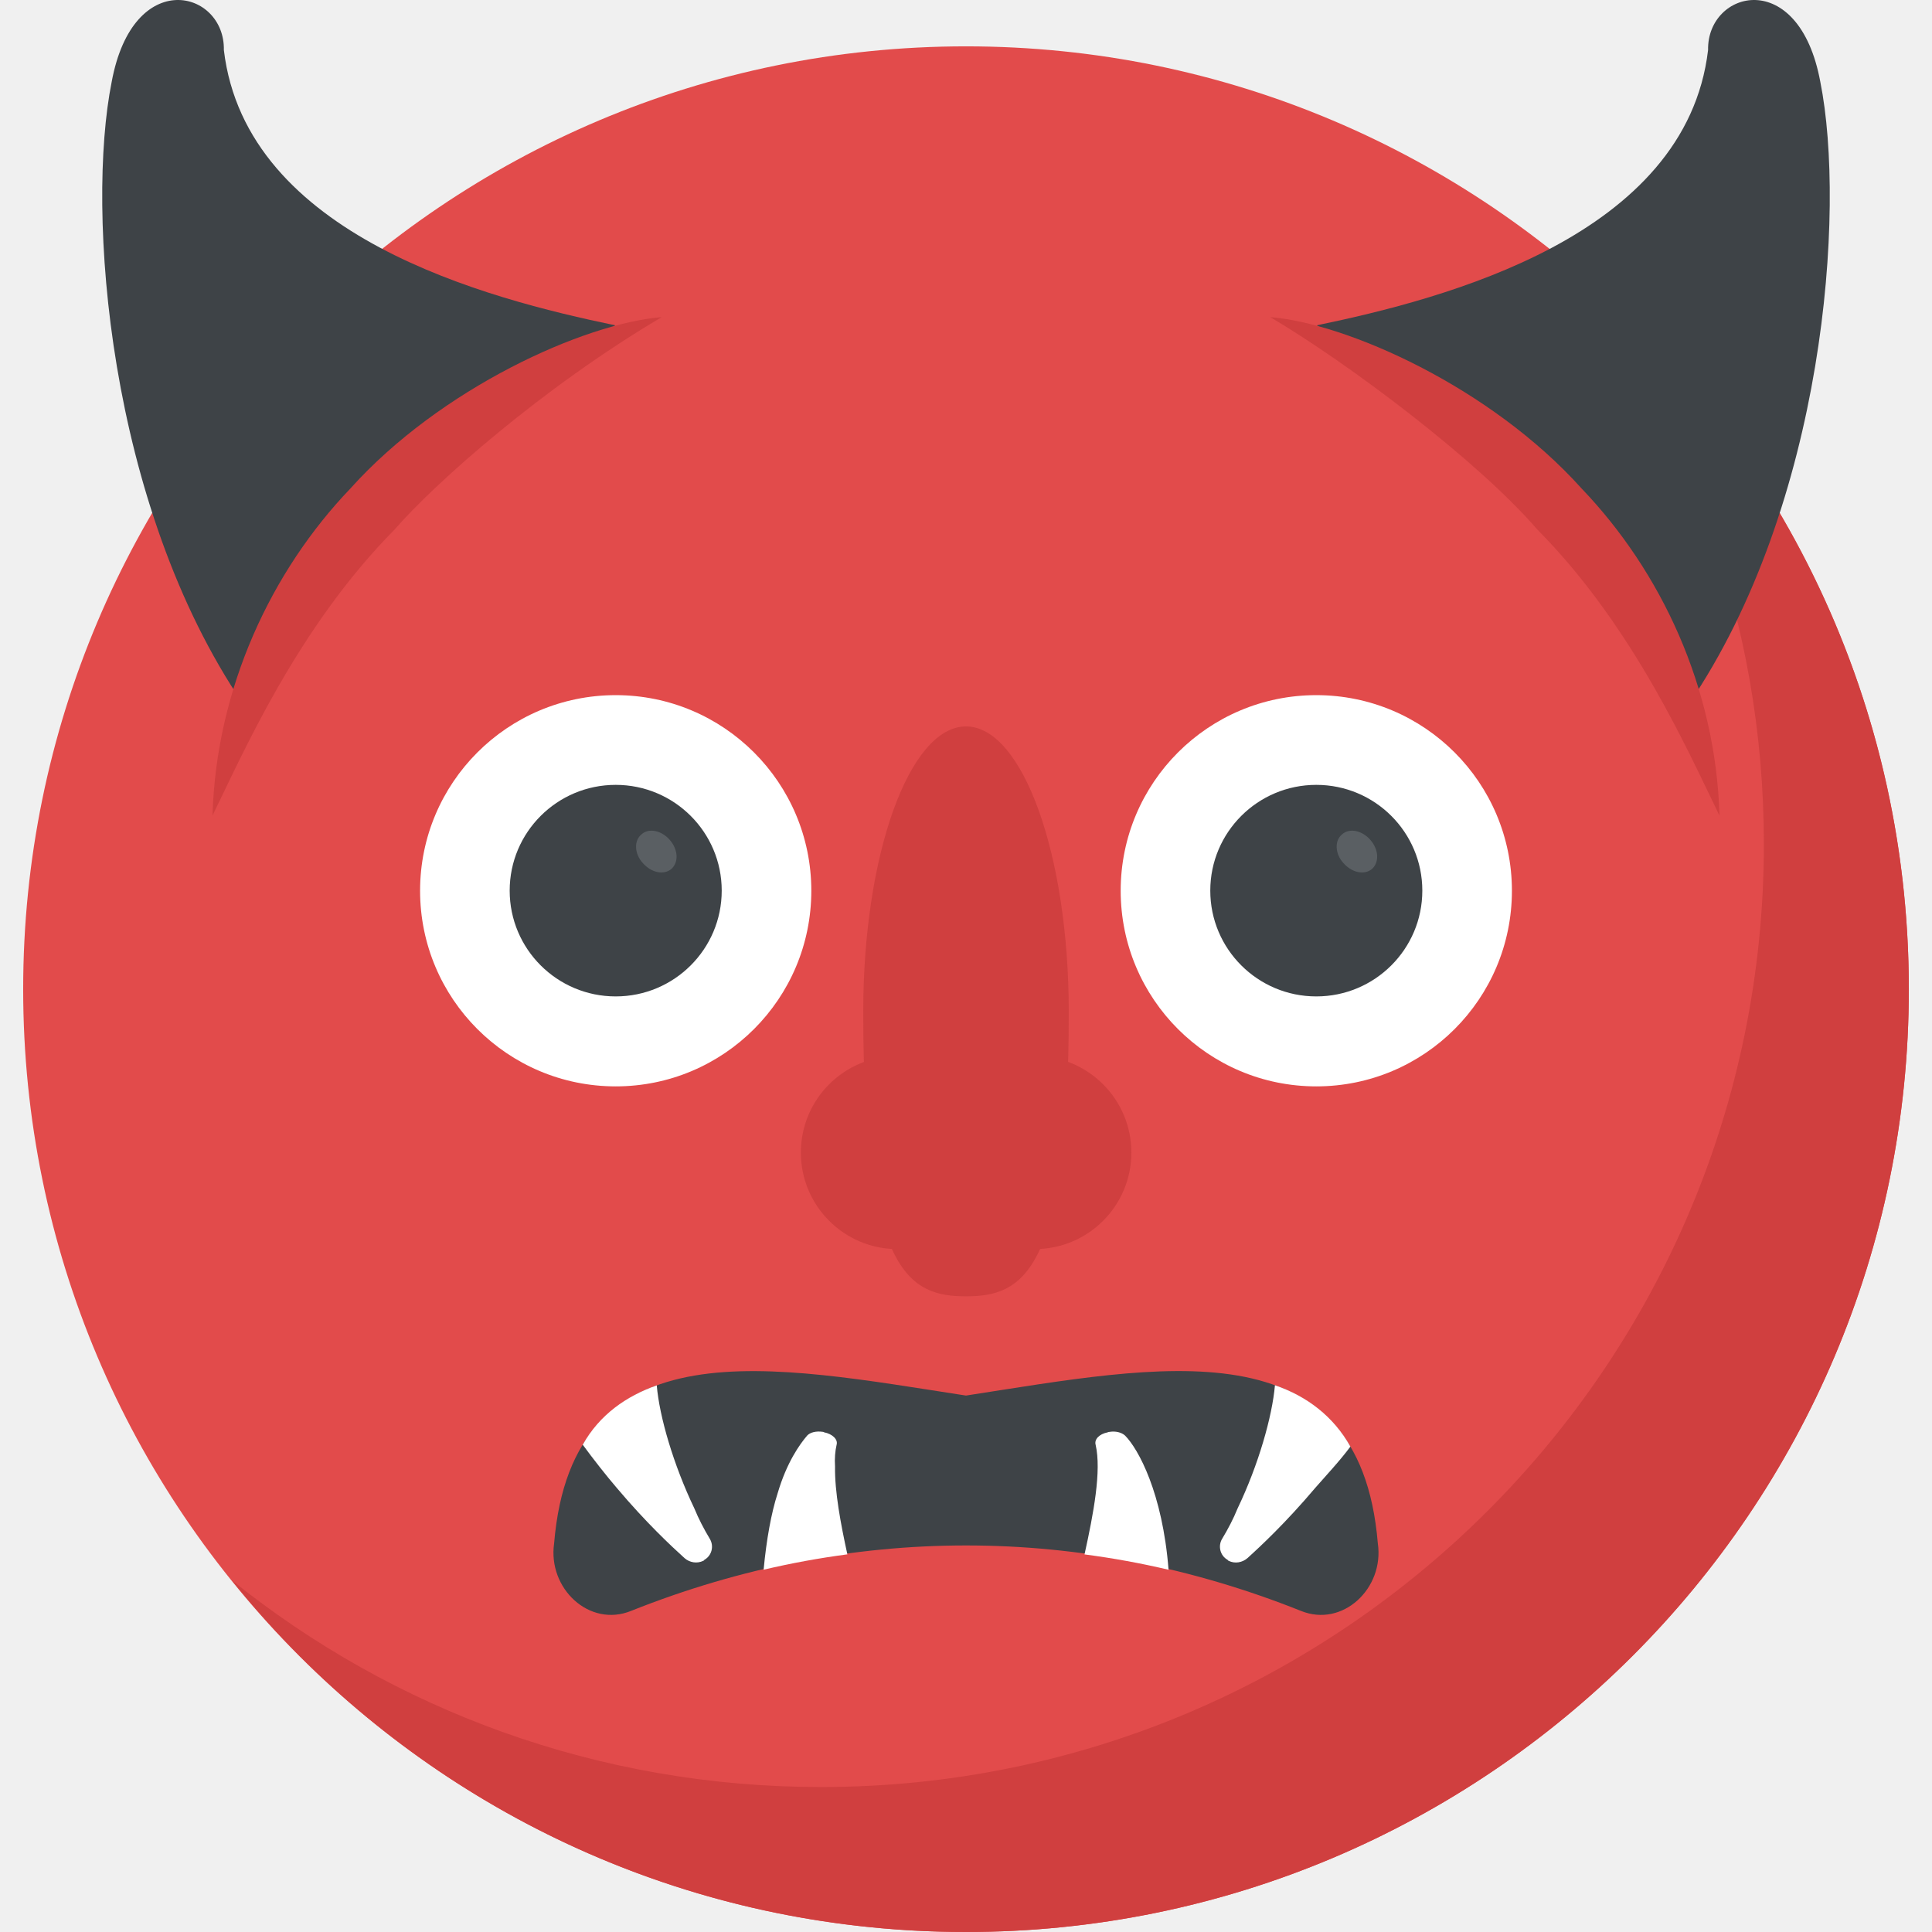
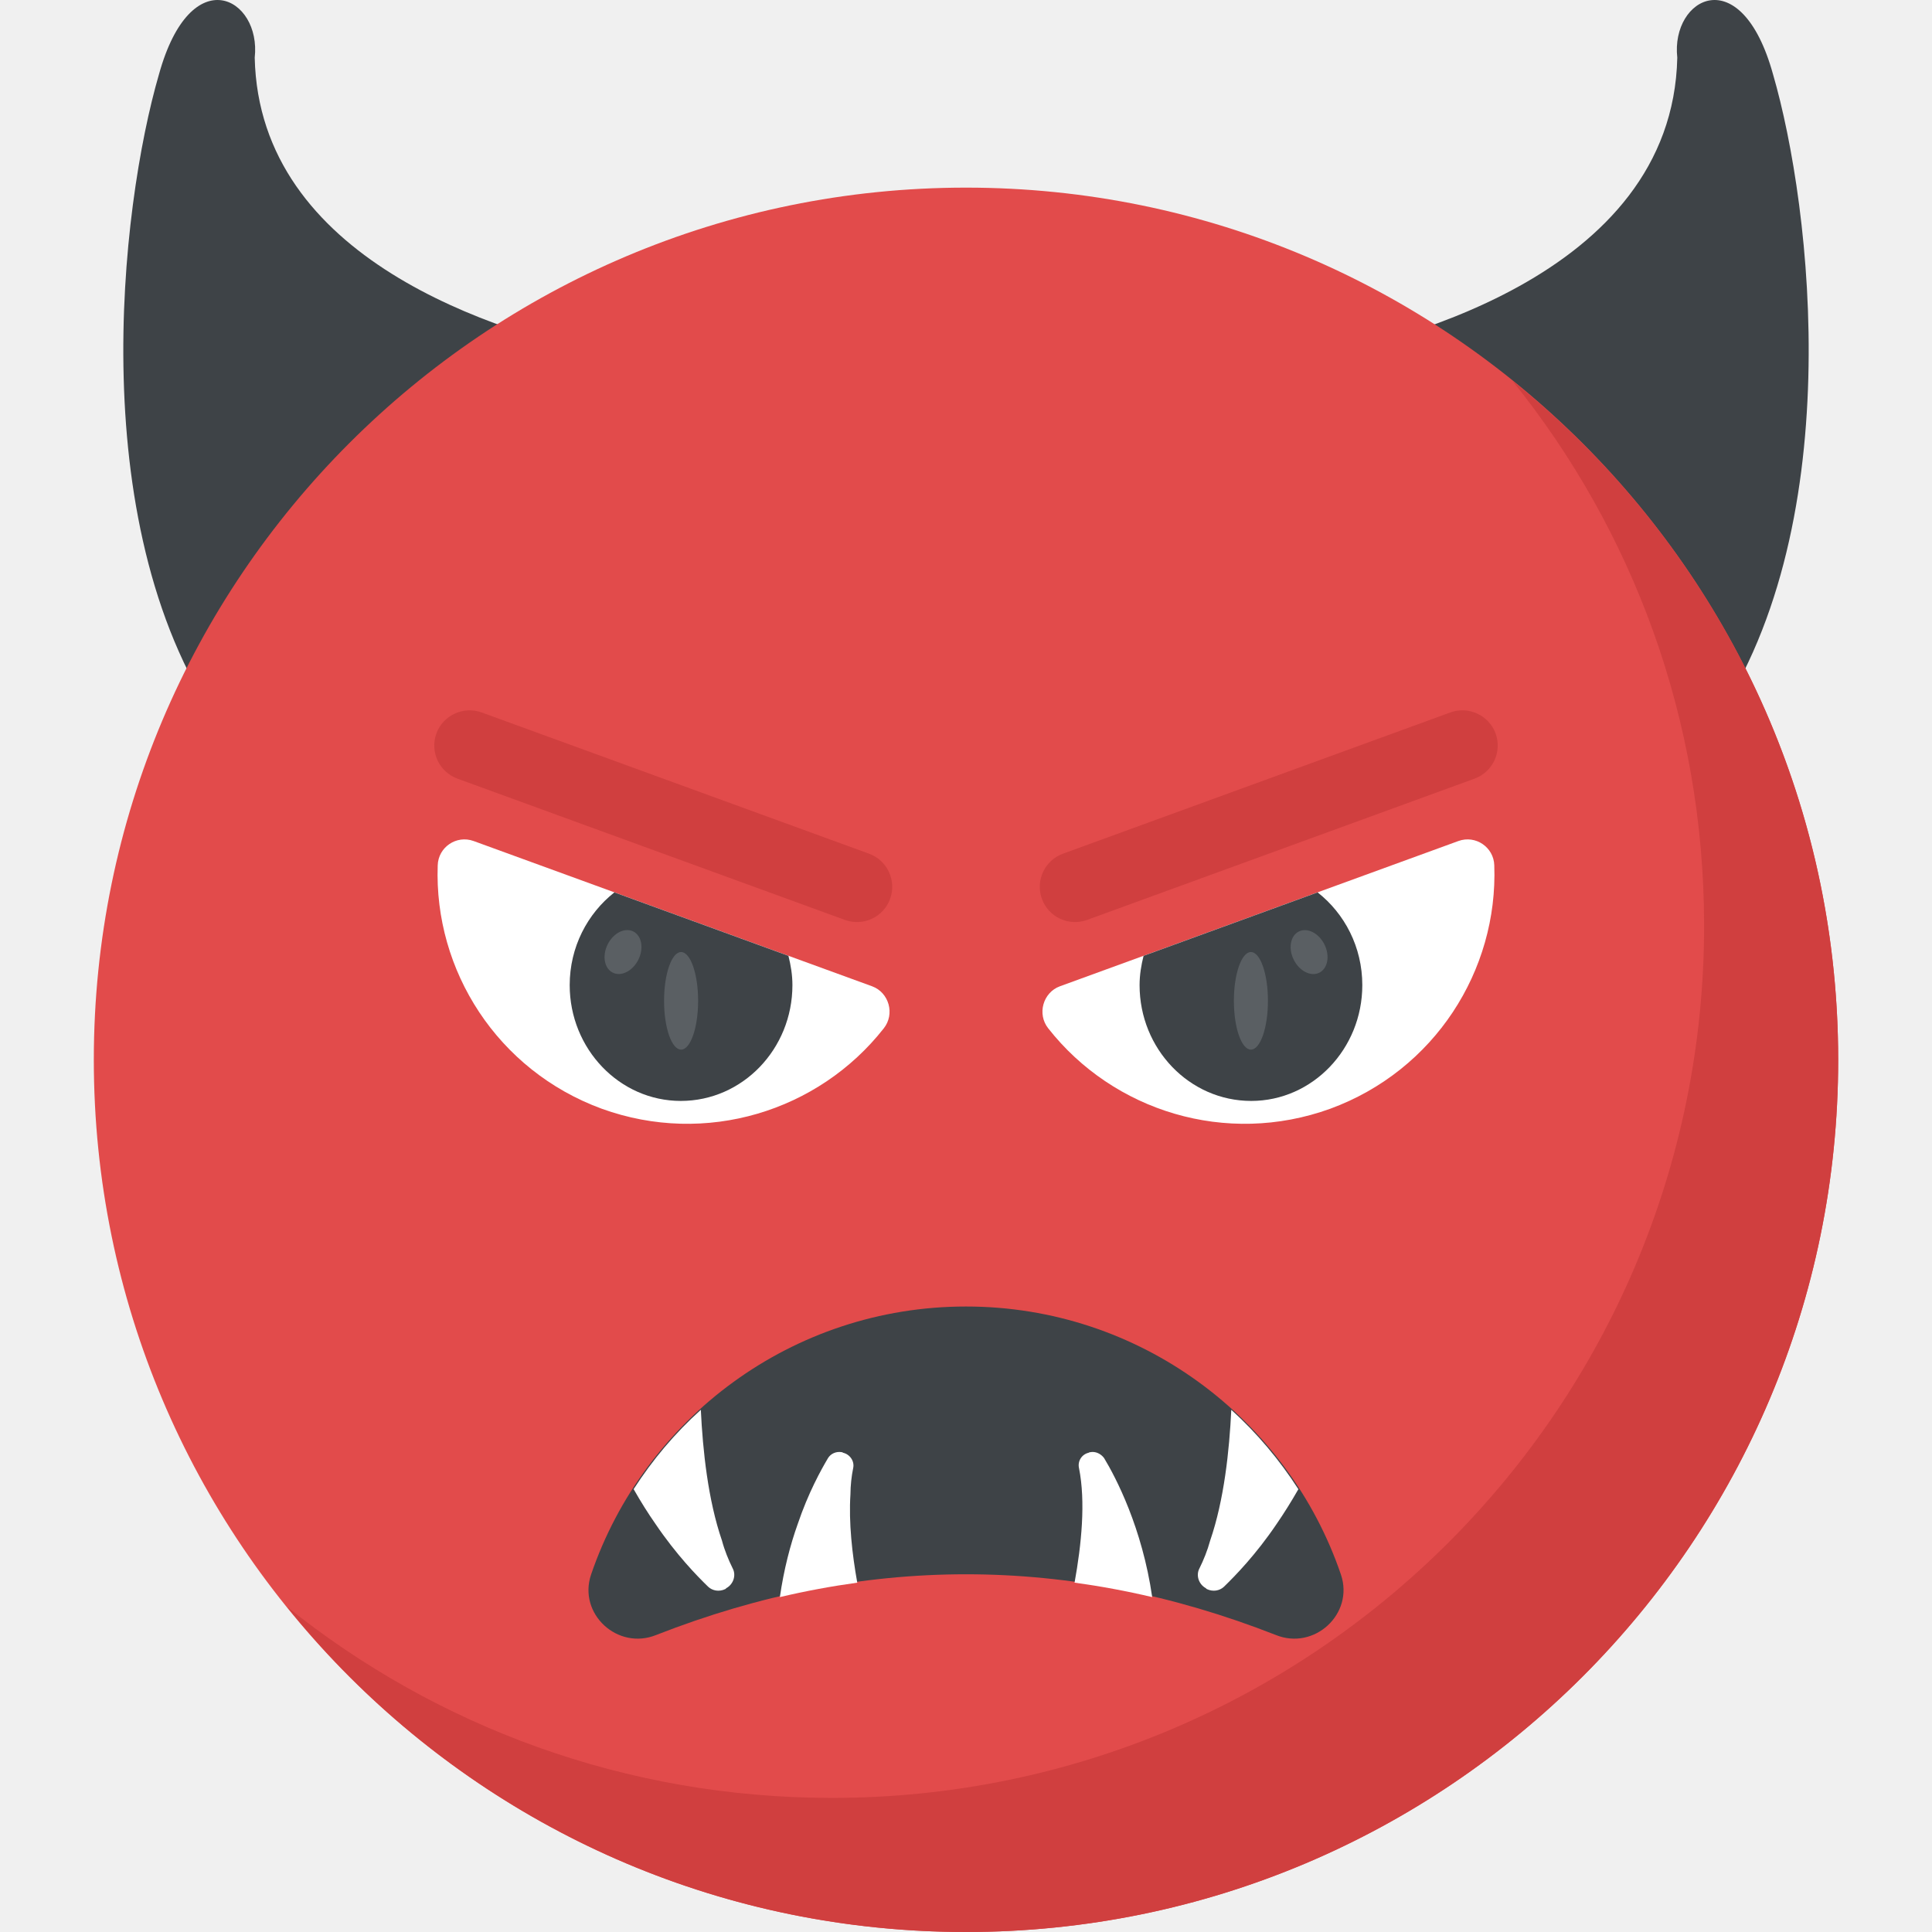
- <svg xmlns="http://www.w3.org/2000/svg" version="1.1" id="Capa_1" x="0px" y="0px" viewBox="0 0 511.994 511.994" style="enable-background:new 0 0 511.994 511.994;" xml:space="preserve">
-   <path style="fill:#E24B4B;" d="M505.853,262.138c0,138.048-111.968,249.856-249.856,249.856  c-138.048,0-249.856-111.808-249.856-249.856c0-137.888,111.808-249.856,249.856-249.856  C393.885,12.282,505.853,124.25,505.853,262.138z" />
-   <path style="fill:#D03F3F;" d="M505.853,262.138c0,138.048-111.968,249.856-249.856,249.856  c-78.704,0-148.976-36.384-194.576-93.232c42.784,34.352,96.976,54.816,156.16,54.816c137.888,0,249.856-111.808,249.856-249.856  c0-59.184-20.464-113.376-54.976-156.16C469.469,113.322,505.853,183.434,505.853,262.138z" />
-   <path style="fill:#3E4347;" d="M344.733,426.89c-57.92-23.12-119.536-23.104-177.472,0c-11.072,4.512-22.144-5.952-20.416-17.888  c4.864-58.48,57.904-47.024,109.152-39.168c51.248-7.888,104.288-19.312,109.136,39.168  C366.877,420.938,355.805,431.402,344.733,426.89z" />
+ <svg xmlns="http://www.w3.org/2000/svg" version="1.1" id="Capa_1" x="0px" y="0px" viewBox="0 0 511.995 511.995" style="enable-background:new 0 0 511.995 511.995;" xml:space="preserve">
  <g>
-     <path style="fill:#FFFFFF;" d="M357.869,383.354c-4.48-7.984-11.504-13.344-20-16.256c-0.72,8.288-4.368,21.104-9.888,32.624   c-1.136,2.8-2.576,5.536-4.016,7.92c-1.312,2.016-0.608,4.64,1.36,5.728c0.128,0.208,0.272,0.256,0.272,0.256   c1.712,0.848,3.648,0.432,4.96-0.688c3.472-3.136,10.16-9.376,17.968-18.608C351.165,391.29,355.101,387.114,357.869,383.354z" />
-     <path style="fill:#FFFFFF;" d="M154.429,382.858c2.752,3.776,6.4,8.4,9.04,11.472c7.792,9.232,14.496,15.472,17.968,18.608   c1.312,1.136,3.248,1.504,4.944,0.688c-0.016-0.016,0.16-0.032,0.272-0.256c1.952-1.088,2.688-3.664,1.36-5.728   c-1.44-2.384-2.864-5.12-4.016-7.92c-5.52-11.536-9.248-24.272-9.952-32.592C166.029,369.946,158.893,374.89,154.429,382.858z" />
-     <path style="fill:#FFFFFF;" d="M221.709,382.858c0.4-1.44-1.168-2.864-3.296-3.28c-0.16-0.112-0.336-0.128-0.336-0.128   c-1.808-0.272-3.392,0.144-4.16,0.976c-1.952,2.272-5.424,7.088-7.84,15.312c-1.712,5.312-2.96,12.272-3.712,20.24   c7.36-1.728,14.768-3.088,22.192-4.064c-1.776-8.144-3.376-16.656-3.264-23.248C221.149,386.554,221.325,384.506,221.709,382.858z" />
-     <path style="fill:#FFFFFF;" d="M309.677,415.994c-1.6-20.4-8.032-32.032-11.536-35.568c-0.912-0.832-2.512-1.248-4.16-0.96   c-0.16,0-0.16,0-0.496,0.128c-2.144,0.432-3.536,1.824-3.136,3.28c1.584,6.896-0.544,18.208-2.944,29.056   C294.877,412.906,302.285,414.25,309.677,415.994z" />
+     <path style="fill:#3E4347;" d="M469.87,19.707c-8.448-30.576-27.152-20.32-25.376-4.432   c-1.296,58.272-75.888,76.272-103.632,80.944c9.248,16.256,27.616,29.744,39.616,43.776c13.168,15.424,24.464,31.664,32.992,50.096   c2.176,4.72,4.16,9.472,6.016,14.272c12.144,4.64,23.664,2.688,33.072-10.432C490.382,141.211,480.062,54.699,469.87,19.707z" />
+     <path style="fill:#3E4347;" d="M75.15,205.787c21.888-39.376,57.36-72.288,87.968-111.088   c-31.872-6.528-94.432-26.096-95.616-79.424c1.792-15.888-16.912-26.144-25.376,4.432C31.934,54.699,21.614,141.211,59.438,193.915   C64.19,200.555,69.502,204.251,75.15,205.787z" />
  </g>
+   <path style="fill:#E24B4B;" d="M487.134,280.859c0,127.696-103.584,231.136-231.136,231.136  c-127.696,0-231.136-103.44-231.136-231.136c0-127.552,103.44-231.136,231.136-231.136  C383.55,49.723,487.134,153.307,487.134,280.859z" />
+   <path style="fill:#D03F3F;" d="M487.134,280.859c0,127.696-103.584,231.136-231.136,231.136c-72.8,0-137.808-33.664-180-86.24  c39.584,31.776,89.712,50.704,144.464,50.704c127.552,0,231.136-103.44,231.136-231.136c0-54.752-18.928-104.88-50.848-144.464  C453.47,143.195,487.134,208.059,487.134,280.859z" />
+   <path style="fill:#3E4347;" d="M338.078,433.275c-54.72-21.44-109.44-21.44-164.16,0c-10.24,4.16-20.8-5.6-17.28-16  c14.08-41.28,53.28-71.04,99.36-71.04s85.28,29.76,99.36,71.04C358.878,427.675,348.318,437.435,338.078,433.275z" />
  <g>
-     <path style="fill:#D03F3F;" d="M283.229,268.122c0,69.328-12.224,75.408-27.232,75.408c-15.008,0-27.232-6.064-27.232-75.408   c0-41.664,12.224-75.616,27.232-75.616C271.005,192.506,283.229,226.458,283.229,268.122z" />
-     <circle style="fill:#D03F3F;" cx="274.237" cy="305.434" r="25.584" />
-     <circle style="fill:#D03F3F;" cx="237.821" cy="305.434" r="25.584" />
+     <path style="fill:#FFFFFF;" d="M344.078,394.651c-5.008-7.776-10.944-14.848-17.776-21.04c-0.512,10.784-1.904,23.92-5.6,34.656   c-0.72,2.624-1.744,5.168-2.832,7.344c-1.008,1.888-0.176,4.272,1.712,5.28c0.112,0.192,0.272,0.24,0.272,0.24   c1.616,0.768,3.376,0.416,4.48-0.608c2.928-2.848,8.448-8.464,14.032-16.736C340.238,401.067,342.174,397.979,344.078,394.651z" />
+     <path style="fill:#FFFFFF;" d="M167.918,394.635c1.888,3.328,3.84,6.432,5.744,9.152c5.584,8.256,11.088,13.888,14.032,16.736   c1.104,1.024,2.864,1.376,4.48,0.608c0,0,0.16-0.048,0.272-0.24c1.872-1.008,2.72-3.392,1.712-5.28   c-1.088-2.192-2.128-4.72-2.832-7.344c-3.696-10.736-5.088-23.872-5.6-34.656C178.862,379.787,172.926,386.859,167.918,394.635z" />
+     <path style="fill:#FFFFFF;" d="M226.094,389.083c0.416-1.84-0.848-3.68-2.688-4.096c-0.144-0.144-0.288-0.144-0.288-0.144   c-1.552-0.288-2.976,0.416-3.68,1.552c-1.84,3.104-5.232,9.184-8.048,17.52c-1.936,5.408-3.664,12-4.72,19.328   c6.832-1.616,13.68-2.88,20.512-3.824c-1.36-7.616-2.288-15.936-1.808-23.408C225.39,393.595,225.662,391.195,226.094,389.083z" />
+     <path style="fill:#FFFFFF;" d="M305.342,423.243c-2.656-18.384-9.632-31.68-12.752-36.848c-0.848-1.136-2.256-1.84-3.68-1.552   c-0.144,0-0.144,0-0.416,0.144c-1.84,0.432-2.976,2.256-2.544,4.096c1.776,8.896,0.656,20.224-1.184,30.336   C291.63,420.347,298.494,421.627,305.342,423.243z" />
+     <path style="fill:#FFFFFF;" d="M395.998,229.339c1.008,27.872-15.84,54.336-43.456,64.48c-27.616,10-57.504,0.64-74.736-21.28   c-3.04-3.808-1.392-9.504,3.04-11.152l105.648-38.512C391.054,221.227,395.87,224.523,395.998,229.339z" />
  </g>
-   <path style="fill:#3E4347;" d="M348.925,86.218c10.288,6.656,23.68,15.264,35.776,23.04c26.288,16.896,47.92,40.656,59.84,69.536  c1.104,2.672,2.08,5.312,2.928,7.904c36.064-52.96,41.76-130.88,34.928-165.008c-5.68-30.704-30.048-24.304-29.744-8.432  C446.813,62.618,382.941,79.162,348.925,86.218z" />
-   <path style="fill:#D03F3F;" d="M336.637,84.042c20.304,1.632,58.336,18.528,82.48,45.392c21.072,22,35.584,52.816,36.56,86.704  c-7.888-16-22.432-49.728-48.272-75.808C391.597,122.026,357.453,96.346,336.637,84.042z" />
-   <path style="fill:#3E4347;" d="M163.069,86.218c-10.288,6.656-23.68,15.264-35.776,23.04c-26.288,16.896-47.92,40.656-59.84,69.536  c-1.104,2.672-2.096,5.312-2.928,7.904c-36.064-52.96-41.76-130.88-34.928-165.008c5.68-30.704,30.048-24.304,29.728-8.432  C65.181,62.618,129.053,79.162,163.069,86.218z" />
-   <path style="fill:#D03F3F;" d="M175.357,84.042c-31.584,18.656-60.16,44.016-70.768,56.272c-25.84,26.08-40.4,59.808-48.272,75.808  c0.976-33.856,15.68-64.896,36.56-86.688C116.701,102.906,154.749,85.69,175.357,84.042z" />
-   <circle style="fill:#FFFFFF;" cx="163.165" cy="236.058" r="51.84" />
-   <ellipse style="fill:#3E4347;" cx="163.165" cy="236.026" rx="28.096" ry="28.032" />
-   <path style="fill:#5A5F63;" d="M177.885,230.314c-2.032,1.648-5.296,0.96-7.536-1.6c-2.224-2.416-2.4-5.936-0.368-7.584  c1.888-1.776,5.296-1.104,7.52,1.456C179.741,225.162,179.901,228.538,177.885,230.314z" />
-   <circle style="fill:#FFFFFF;" cx="348.829" cy="236.058" r="51.84" />
-   <ellipse style="fill:#3E4347;" cx="348.829" cy="236.026" rx="28.096" ry="28.032" />
-   <path style="fill:#5A5F63;" d="M363.549,230.314c-2.032,1.648-5.296,0.96-7.536-1.6c-2.224-2.416-2.4-5.936-0.368-7.584  c1.888-1.776,5.296-1.104,7.52,1.456C365.405,225.162,365.565,228.538,363.549,230.314z" />
+   <path style="fill:#D03F3F;" d="M276.11,238.203c-1.76-4.848,0.736-10.192,5.584-11.968l102.688-37.44  c4.784-1.744,10.192,0.736,11.968,5.584c1.76,4.848-0.736,10.192-5.584,11.968l-102.688,37.44  C283.23,245.547,277.87,243.051,276.11,238.203z" />
+   <path style="fill:#3E4347;" d="M301.998,261.067c0,16.912,13.216,30.688,29.584,30.688c16.224,0,29.44-13.776,29.44-30.688  c0-10.096-4.688-18.96-11.84-24.576l-46.128,16.816C302.43,255.787,301.998,258.363,301.998,261.067z" />
+   <g>
+     <ellipse transform="matrix(-0.4449 -0.8956 0.8956 -0.4449 275.2842 675.2689)" style="fill:#5A5F63;" cx="346.917" cy="252.32" rx="6.096" ry="4.544" />
+     <ellipse style="fill:#5A5F63;" cx="331.502" cy="265.227" rx="4.512" ry="12.928" />
+   </g>
+   <path style="fill:#FFFFFF;" d="M115.998,229.339c-1.008,27.872,15.84,54.336,43.456,64.48c27.616,10,57.504,0.64,74.736-21.28  c3.04-3.808,1.392-9.504-3.04-11.152l-105.648-38.512C120.942,221.227,116.126,224.523,115.998,229.339z" />
+   <path style="fill:#D03F3F;" d="M223.918,243.787l-102.688-37.44c-4.848-1.776-7.344-7.12-5.584-11.968  c1.776-4.848,7.184-7.312,11.968-5.584l102.688,37.44c4.848,1.776,7.344,7.12,5.584,11.968  C234.126,243.051,228.782,245.547,223.918,243.787z" />
+   <path style="fill:#3E4347;" d="M209.998,261.067c0,16.912-13.216,30.688-29.584,30.688c-16.224,0-29.44-13.776-29.44-30.688  c0-10.096,4.704-18.96,11.84-24.576l46.128,16.816C209.566,255.787,209.998,258.363,209.998,261.067z" />
+   <g>
+     <ellipse transform="matrix(-0.8956 -0.4449 0.4449 -0.8956 200.719 551.7161)" style="fill:#5A5F63;" cx="165.103" cy="252.304" rx="4.544" ry="6.096" />
+     <ellipse style="fill:#5A5F63;" cx="180.494" cy="265.227" rx="4.512" ry="12.928" />
+   </g>
  <g>
</g>
  <g>
</g>
  <g>
</g>
  <g>
</g>
  <g>
</g>
  <g>
</g>
  <g>
</g>
  <g>
</g>
  <g>
</g>
  <g>
</g>
  <g>
</g>
  <g>
</g>
  <g>
</g>
  <g>
</g>
  <g>
</g>
</svg>
